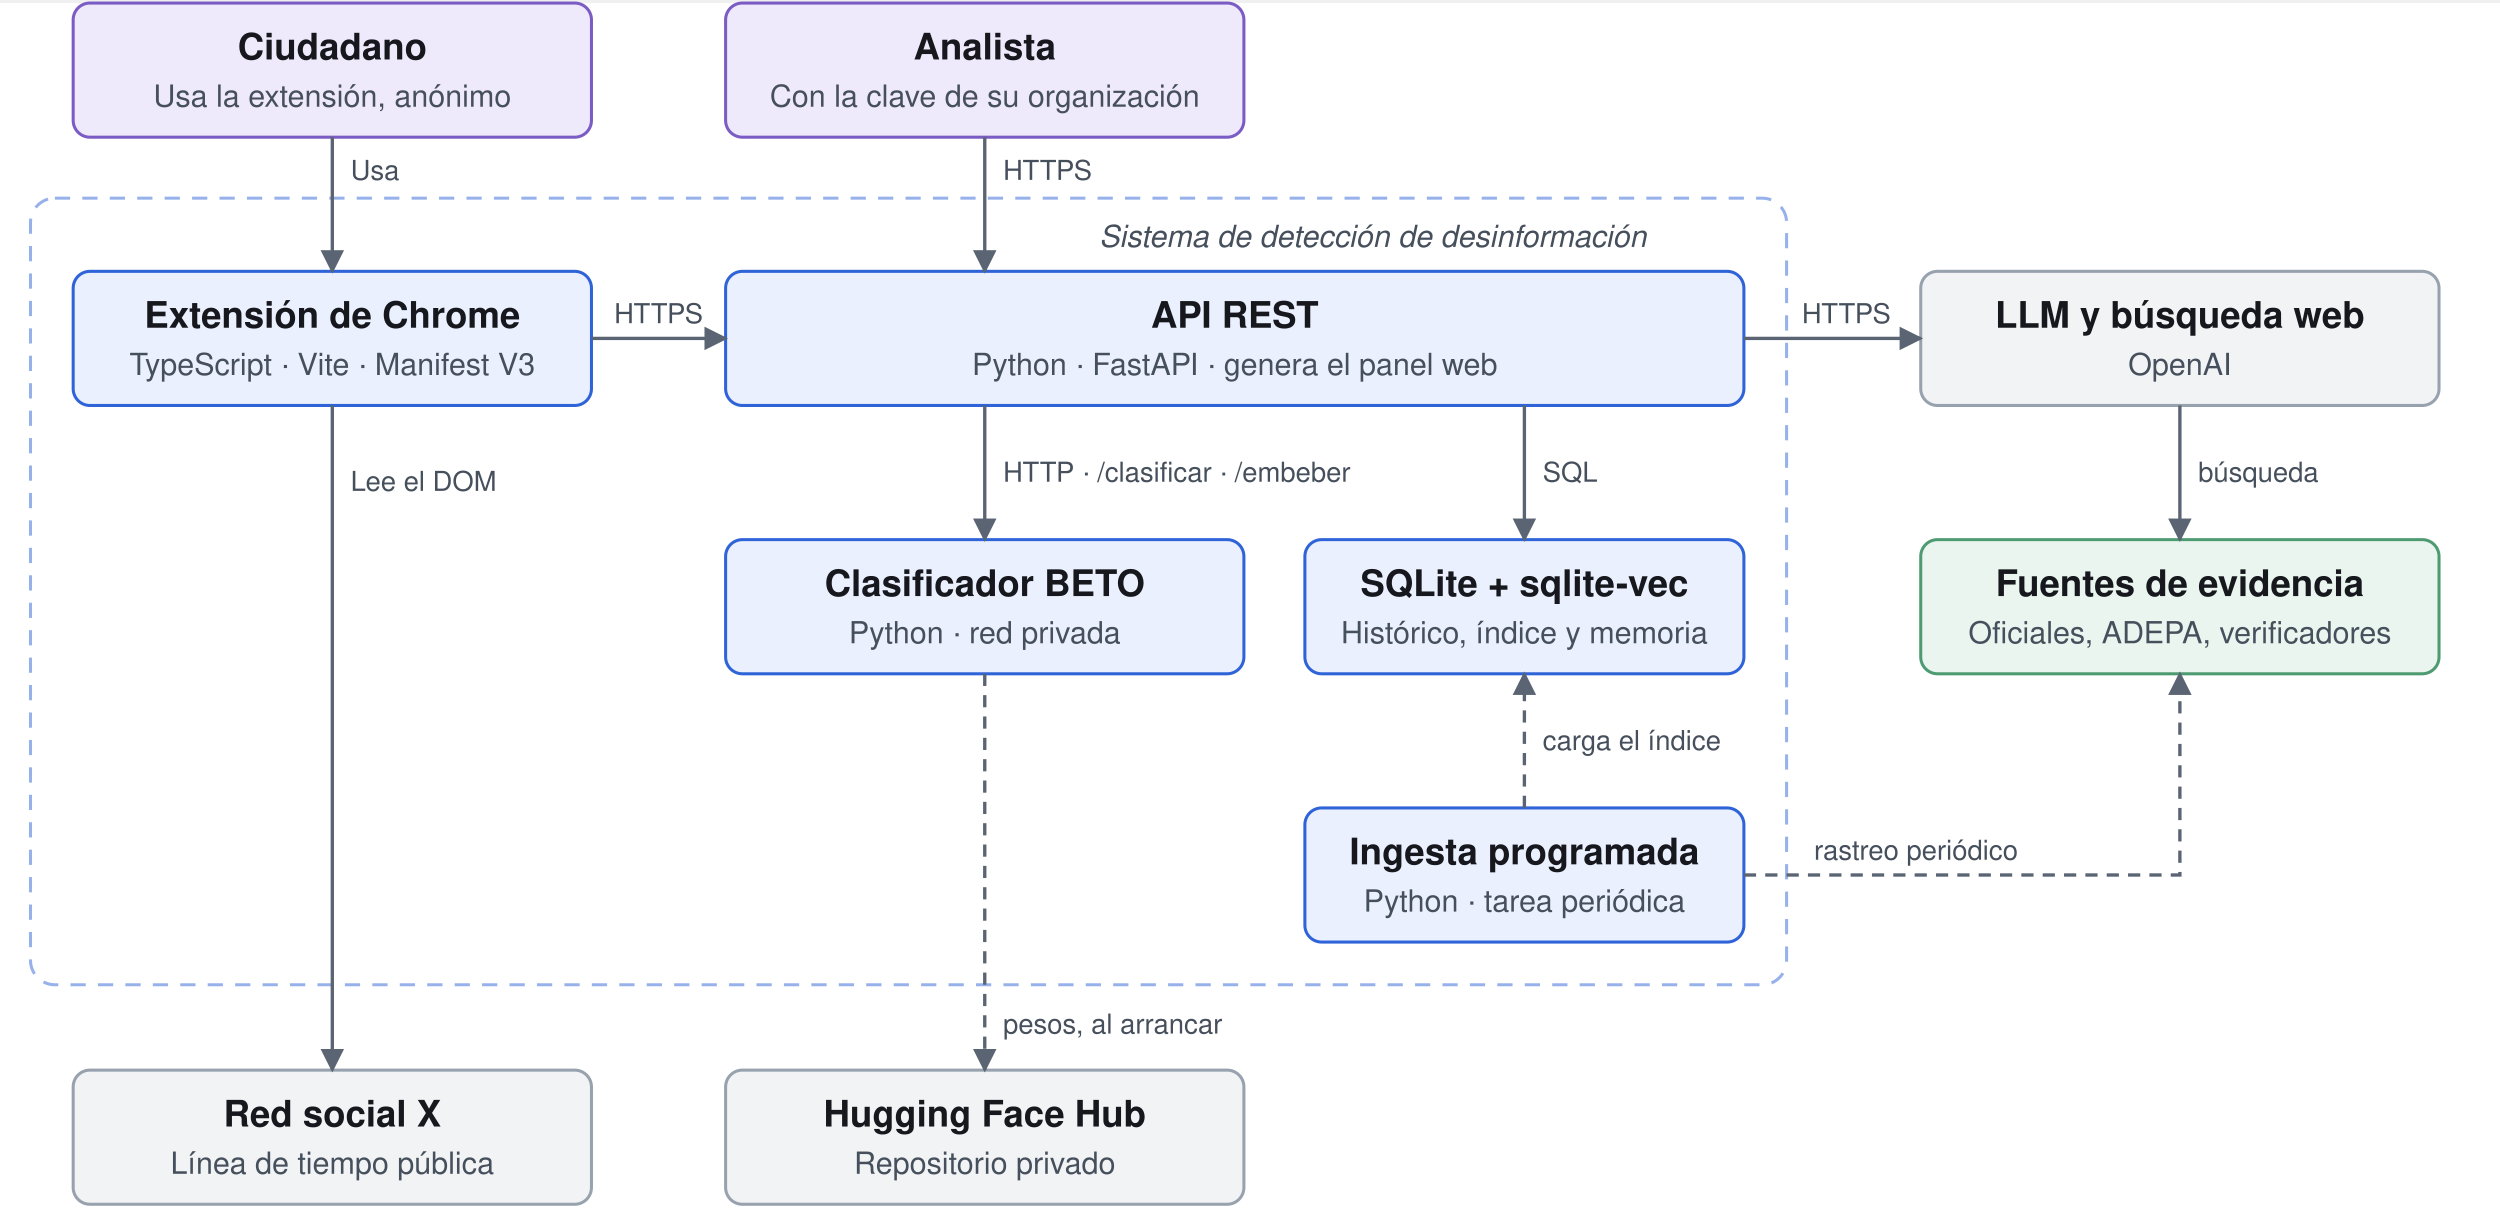
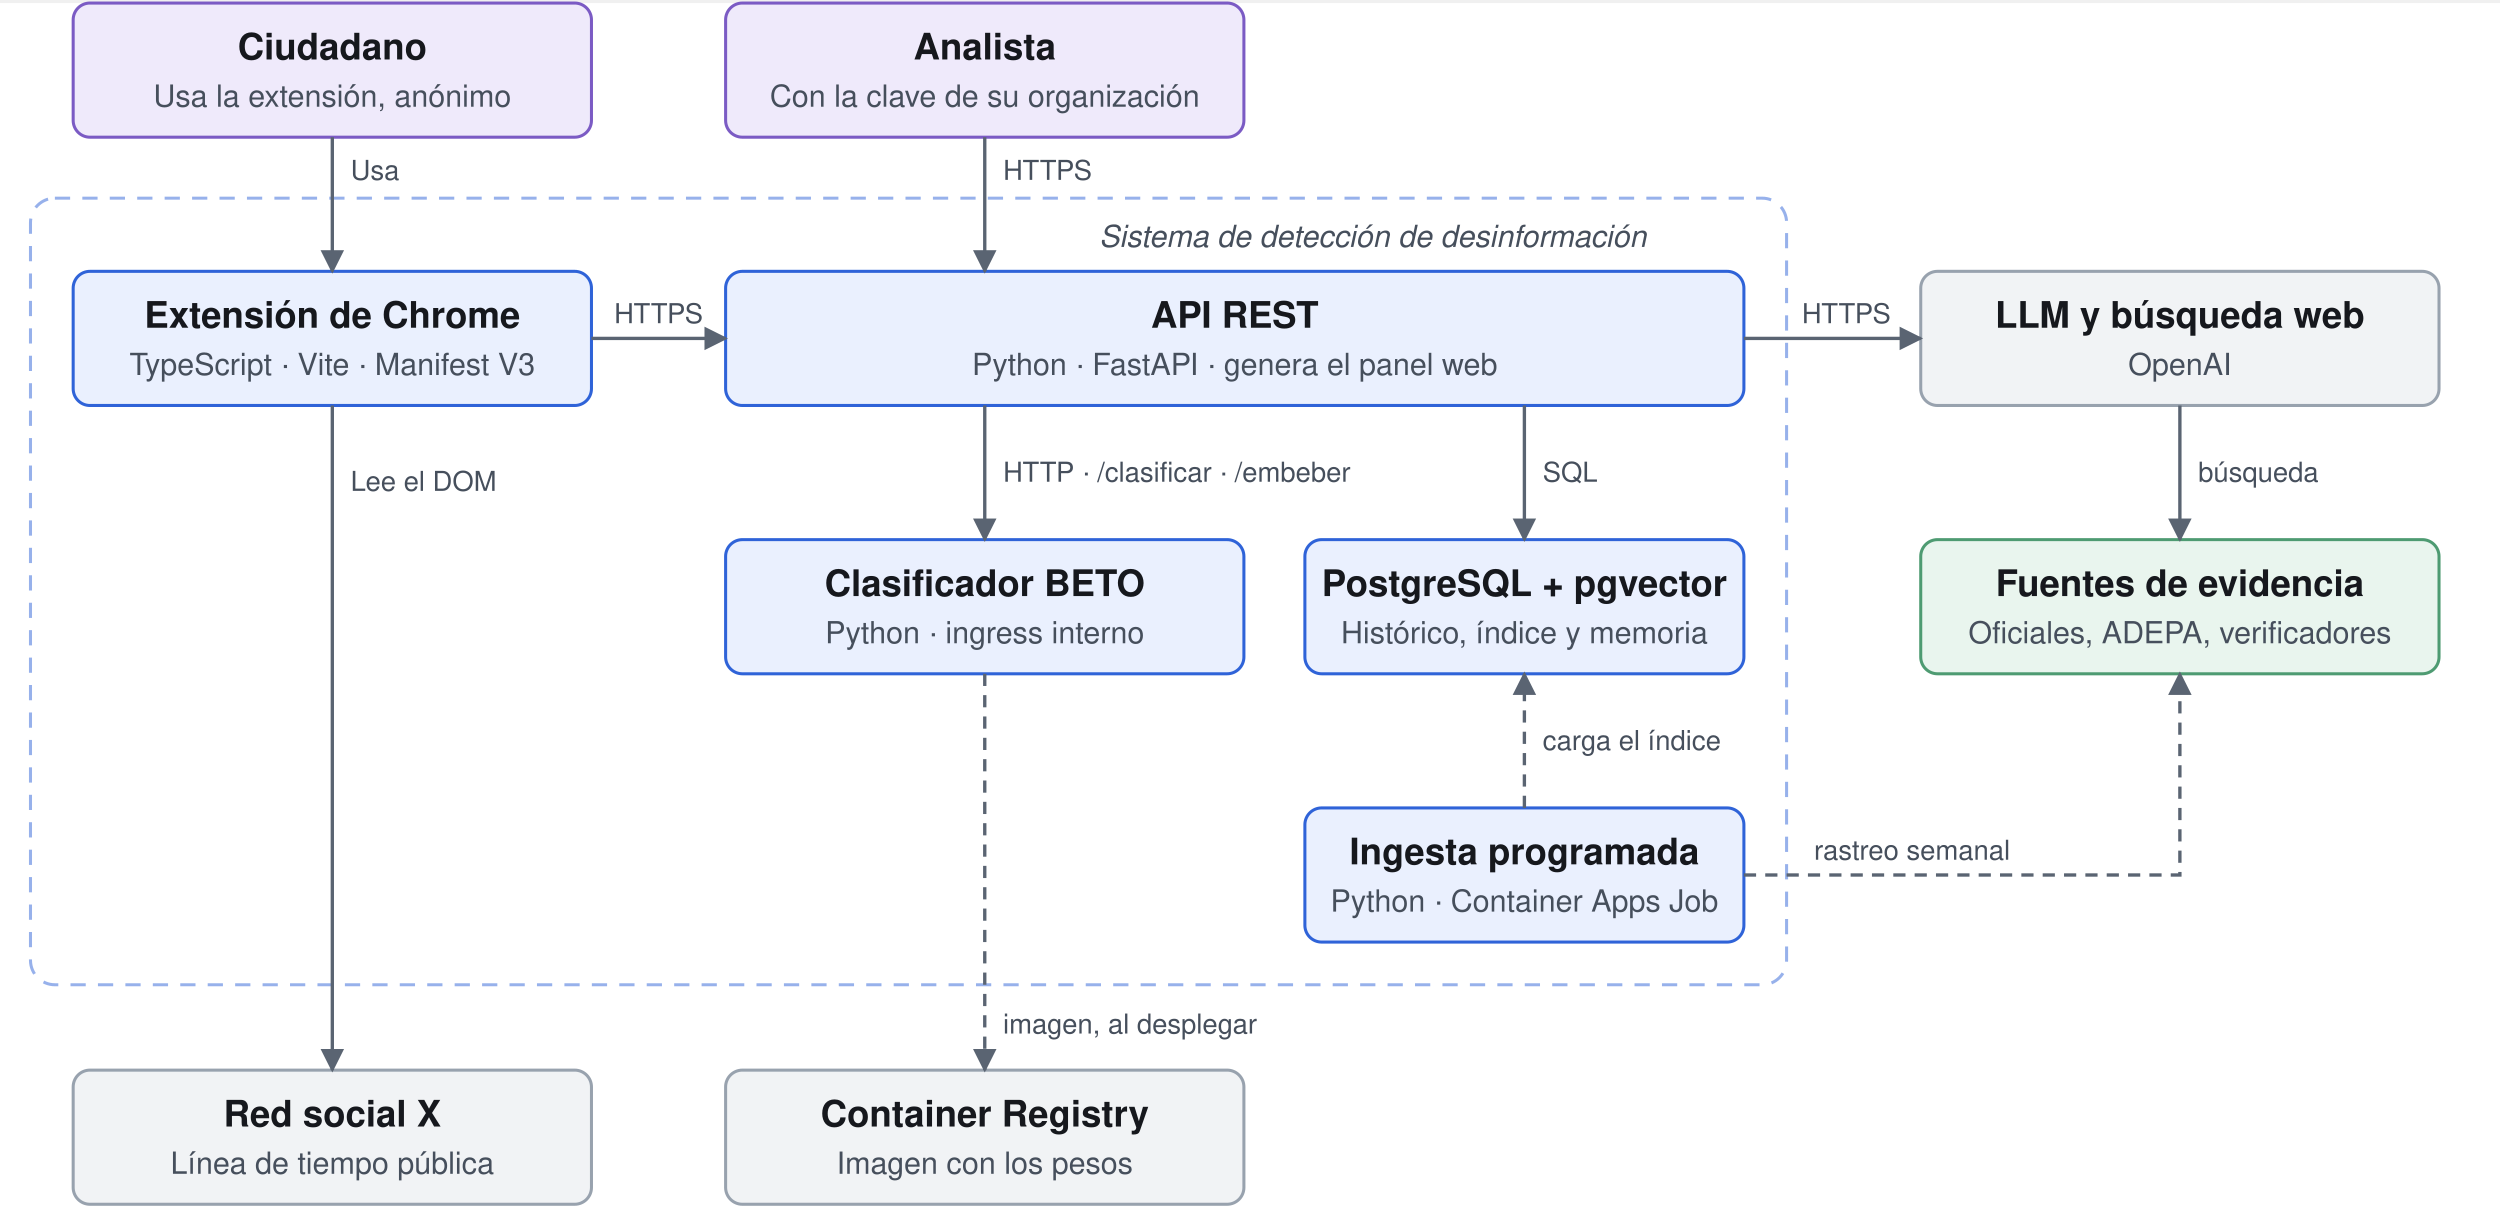
<svg xmlns="http://www.w3.org/2000/svg" viewBox="0 -2 1640 792" width="1640" height="792" font-family="'Avenir Next','Segoe UI',system-ui,Helvetica,Arial,sans-serif">
  <style>
    .t{font-size:24px;font-weight:700;fill:#16181D;text-anchor:middle}
    .d{font-size:20px;fill:#464F5C;text-anchor:middle}
    .cl{font-size:20px;font-style:italic;fill:#464F5C;text-anchor:end}
    .c{fill:none;stroke:#2F63D8;stroke-width:2;stroke-dasharray:10 8;opacity:.5}
    .cz{fill:none;stroke:#98A2AE;stroke-width:2;stroke-dasharray:10 8}
    .dash{stroke-dasharray:8 6}
    .ag{fill:none;stroke:#5A6472;stroke-width:2.2;marker-end:url(#pg)}.lg{font-size:18px;fill:#464F5C}.ao{fill:none;stroke:#C2621F;stroke-width:2.2;marker-end:url(#po)}.lo{font-size:18px;fill:#C2621F;font-weight:600}.av{fill:none;stroke:#2E8B57;stroke-width:2.2;marker-end:url(#pv)}.lv{font-size:18px;fill:#2E8B57;font-weight:600}
  </style>
  <defs>
    <marker id="pg" viewBox="0 0 10 10" refX="9" refY="5" markerWidth="7" markerHeight="7" orient="auto-start-reverse">
      <path d="M0,0 L10,5 L0,10 z" fill="#5A6472" />
    </marker>
    <marker id="po" viewBox="0 0 10 10" refX="9" refY="5" markerWidth="7" markerHeight="7" orient="auto-start-reverse">
      <path d="M0,0 L10,5 L0,10 z" fill="#C2621F" />
    </marker>
    <marker id="pv" viewBox="0 0 10 10" refX="9" refY="5" markerWidth="7" markerHeight="7" orient="auto-start-reverse">
      <path d="M0,0 L10,5 L0,10 z" fill="#2E8B57" />
    </marker>
  </defs>
  <rect width="100%" height="100%" fill="#fff" />
  <rect x="20" y="128" width="1152" height="516" rx="16" class="c" />
  <text x="1080" y="160" class="cl">Sistema de detección de desinformación</text>
  <rect x="48" y="0" width="340" height="88" rx="11" fill="#EFEAFB" stroke="#7B5BC4" stroke-width="2" />
  <text x="218" y="37" class="t">Ciudadano</text>
  <text x="218" y="68" class="d">Usa la extensión, anónimo</text>
  <rect x="476" y="0" width="340" height="88" rx="11" fill="#EFEAFB" stroke="#7B5BC4" stroke-width="2" />
  <text x="646" y="37" class="t">Analista</text>
  <text x="646" y="68" class="d">Con la clave de su organización</text>
  <rect x="48" y="176" width="340" height="88" rx="11" fill="#EAF0FE" stroke="#2F63D8" stroke-width="2" />
  <text x="218" y="213" class="t">Extensión de Chrome</text>
  <text x="218" y="244" class="d">TypeScript · Vite · Manifest V3</text>
  <rect x="476" y="176" width="668" height="88" rx="11" fill="#EAF0FE" stroke="#2F63D8" stroke-width="2" />
  <text x="810" y="213" class="t">API REST</text>
  <text x="810" y="244" class="d">Python · FastAPI · genera el panel web</text>
  <rect x="476" y="352" width="340" height="88" rx="11" fill="#EAF0FE" stroke="#2F63D8" stroke-width="2" />
  <text x="646" y="389" class="t">Clasificador BETO</text>
-   <text x="646" y="420" class="d">Python · red privada</text>
+   <text x="646" y="420" class="d">Python · ingress interno</text>
  <rect x="856" y="352" width="288" height="88" rx="11" fill="#EAF0FE" stroke="#2F63D8" stroke-width="2" />
-   <text x="1000" y="389" class="t">SQLite + sqlite-vec</text>
+   <text x="1000" y="389" class="t">PostgreSQL + pgvector</text>
  <text x="1000" y="420" class="d">Histórico, índice y memoria</text>
  <rect x="856" y="528" width="288" height="88" rx="11" fill="#EAF0FE" stroke="#2F63D8" stroke-width="2" />
  <text x="1000" y="565" class="t">Ingesta programada</text>
-   <text x="1000" y="596" class="d">Python · tarea periódica</text>
+   <text x="1000" y="596" class="d">Python · Container Apps Job</text>
  <rect x="48" y="700" width="340" height="88" rx="11" fill="#F1F3F5" stroke="#98A2AE" stroke-width="2" />
  <text x="218" y="737" class="t">Red social X</text>
  <text x="218" y="768" class="d">Línea de tiempo pública</text>
  <rect x="476" y="700" width="340" height="88" rx="11" fill="#F1F3F5" stroke="#98A2AE" stroke-width="2" />
-   <text x="646" y="737" class="t">Hugging Face Hub</text>
-   <text x="646" y="768" class="d">Repositorio privado</text>
+   <text x="646" y="737" class="t">Container Registry</text>
+   <text x="646" y="768" class="d">Imagen con los pesos</text>
  <rect x="1260" y="176" width="340" height="88" rx="11" fill="#F1F3F5" stroke="#98A2AE" stroke-width="2" />
  <text x="1430" y="213" class="t">LLM y búsqueda web</text>
  <text x="1430" y="244" class="d">OpenAI</text>
  <rect x="1260" y="352" width="340" height="88" rx="11" fill="#E9F5EE" stroke="#4E9B72" stroke-width="2" />
  <text x="1430" y="389" class="t">Fuentes de evidencia</text>
  <text x="1430" y="420" class="d">Oficiales, ADEPA, verificadores</text>
  <polyline points="218,88 218,176" class="ag" />
  <text x="230" y="116" class="lg">Usa</text>
  <polyline points="646,88 646,176" class="ag" />
  <text x="658" y="116" class="lg">HTTPS</text>
  <polyline points="388,220 476,220" class="ag" />
  <text x="432" y="210" class="lg" text-anchor="middle">HTTPS</text>
  <polyline points="218,264 218,700" class="ag" />
  <text x="230" y="320" class="lg">Lee el DOM</text>
  <polyline points="646,264 646,352" class="ag" />
  <text x="658" y="314" class="lg">HTTP · /clasificar · /embeber</text>
  <polyline points="1000,264 1000,352" class="ag" />
  <text x="1012" y="314" class="lg">SQL</text>
  <polyline points="646,440 646,700" class="ag dash" />
-   <text x="658" y="676" class="lg">pesos, al arrancar</text>
+   <text x="658" y="676" class="lg">imagen, al desplegar</text>
  <polyline points="1000,528 1000,440" class="ag dash" />
  <text x="1012" y="490" class="lg">carga el índice</text>
  <polyline points="1144,572 1430,572 1430,440" class="ag dash" />
-   <text x="1190" y="562" class="lg">rastreo periódico</text>
+   <text x="1190" y="562" class="lg">rastreo semanal</text>
  <polyline points="1144,220 1260,220" class="ag" />
  <text x="1182" y="210" class="lg">HTTPS</text>
  <polyline points="1430,264 1430,352" class="ag" />
  <text x="1442" y="314" class="lg">búsqueda</text>
</svg>
